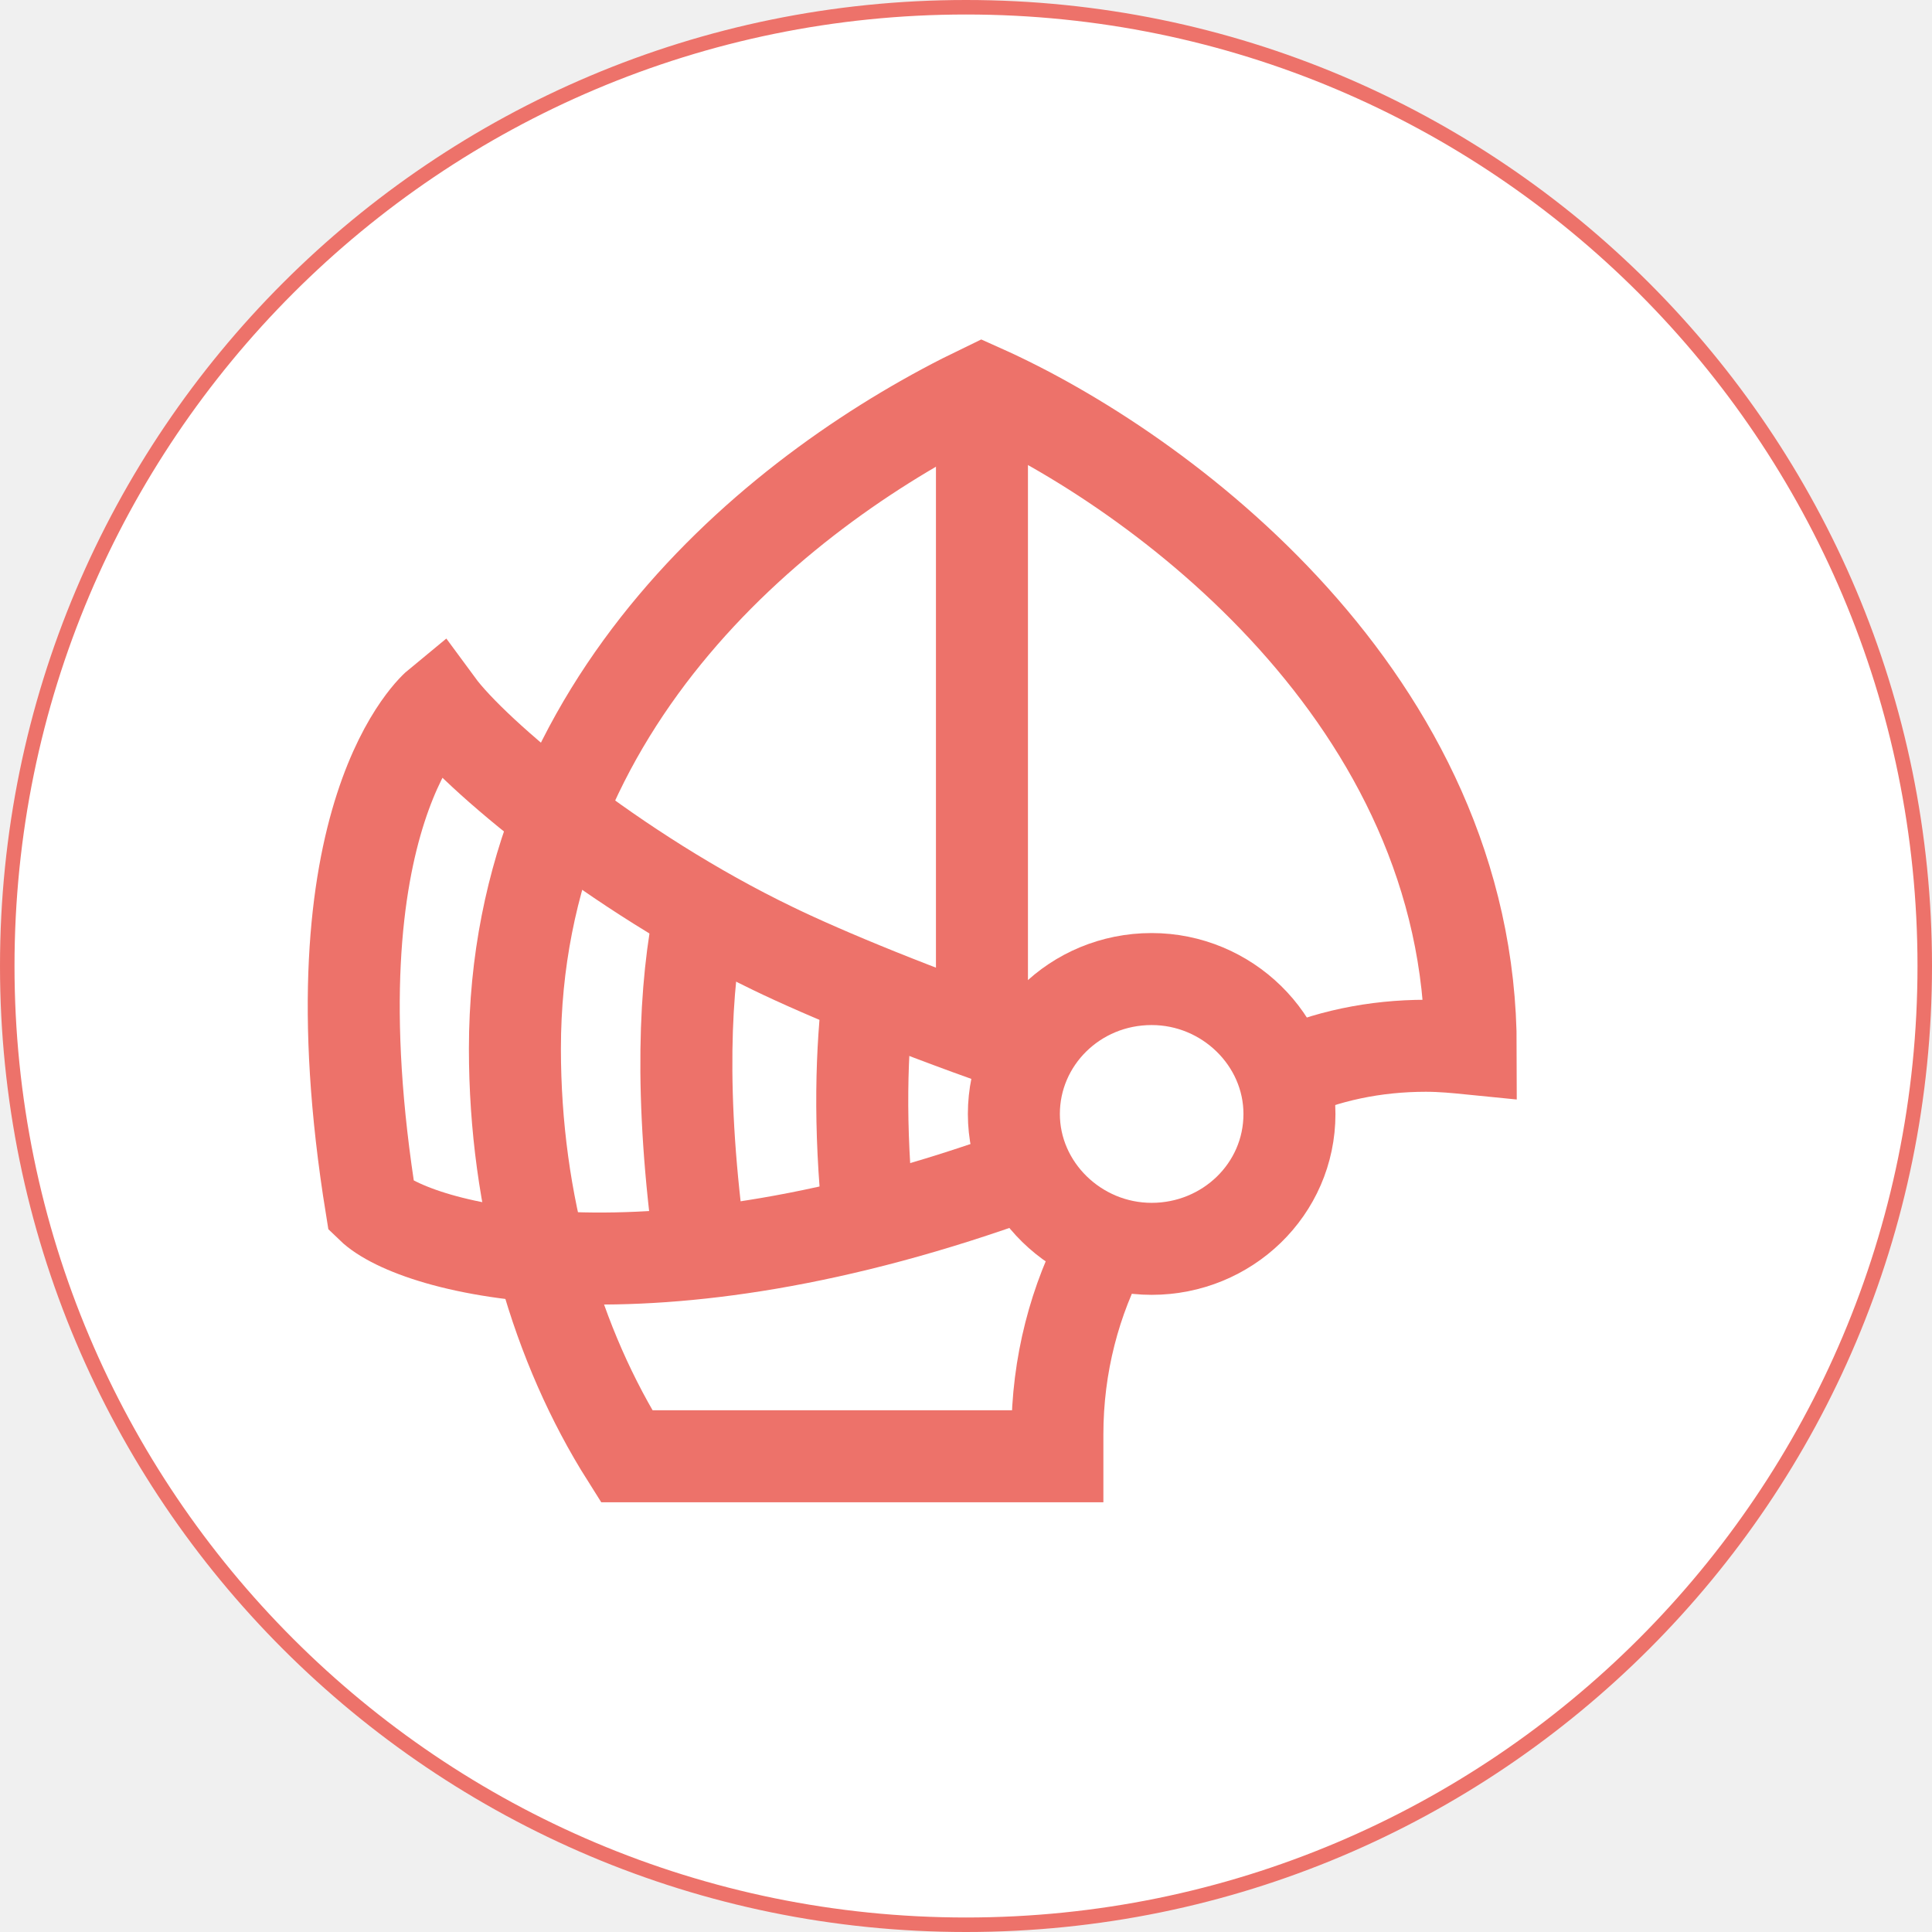
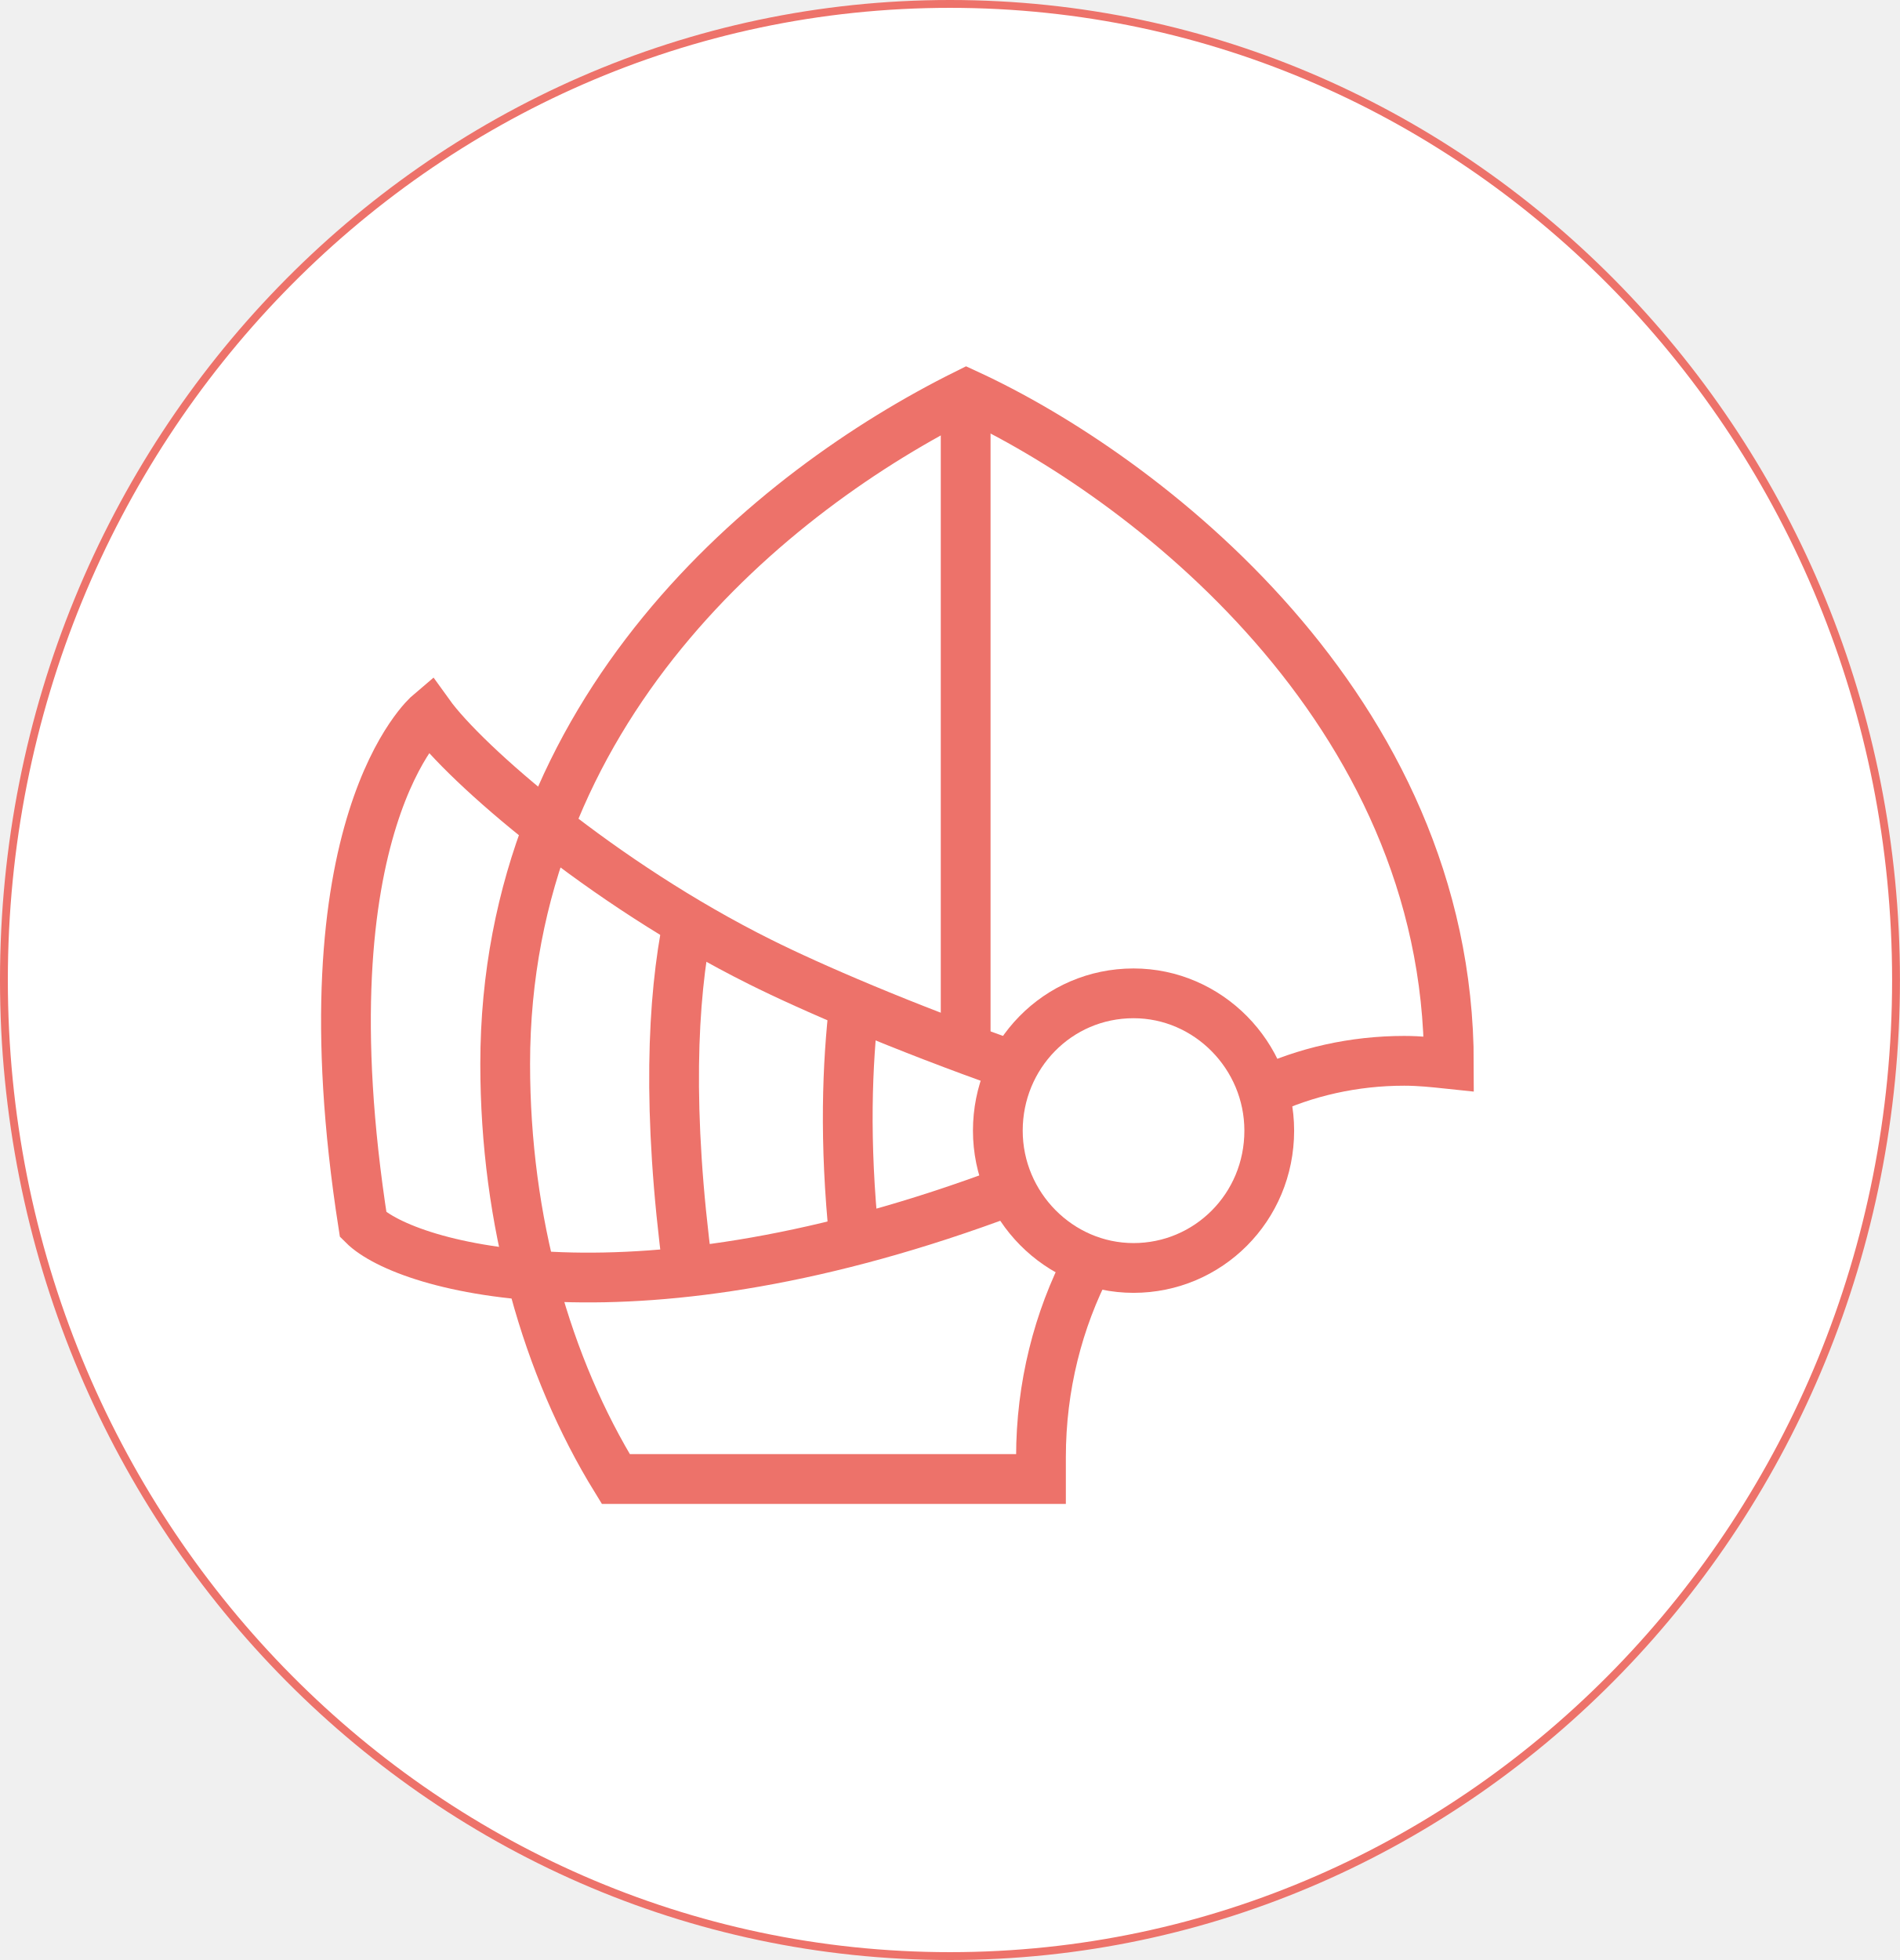
- <svg xmlns="http://www.w3.org/2000/svg" version="1.1" id="Layer_1" x="0px" y="0px" viewBox="0 0 600 600" xml:space="preserve" width="600" height="600">
-   <defs id="defs429">
- 	
- 	
- 	
- 
- 		
- 		
- 		
- 		
- 		
- 		
- 		
- 		
- 		
- 		
- 		
- 		
- 		
- 		
- 		
- 		
- 		
- 		
- 		
- 		
- 	
- 		
- 		
- 		
- 		
- 		
- 		
- 		
- 		
- 		
- 		
- 		
- 		
- 		
- 		
- 		
- 	</defs>
-   <style type="text/css" id="style2">
- 	.st0{fill:#1AAFB8;}
- 	.st1{fill:#FDFCDE;}
- 	.st2{fill:#FDD9B9;}
- 	.st3{fill:#ED726A;}
- 	.st4{fill-rule:evenodd;clip-rule:evenodd;fill:#FFFFFF;stroke:#0785DF;stroke-miterlimit:10;}
- 	.st5{fill-rule:evenodd;clip-rule:evenodd;fill:#FFFFFF;stroke:#ED726A;stroke-miterlimit:10;}
- 	.st6{fill-rule:evenodd;clip-rule:evenodd;fill:#FFFFFF;stroke:#1AAFB8;stroke-miterlimit:10;}
- 	.st7{fill:none;stroke:#0785DF;stroke-width:6.782;stroke-miterlimit:10;}
- 	.st8{fill:#0785DF;}
- 	.st9{fill:none;stroke:#0785DF;stroke-width:6.345;stroke-miterlimit:10;}
- 	.st10{fill:#0785DF;stroke:#0785DF;stroke-width:2.448;stroke-miterlimit:10;}
- 	.st11{fill:none;stroke:#0785DF;stroke-width:6.25;stroke-miterlimit:10;}
- 	.st12{fill:none;stroke:#1AAFB8;stroke-width:6.333;stroke-miterlimit:10;}
- 	.st13{fill:none;stroke:#1AAFB8;stroke-width:6.782;stroke-miterlimit:10;}
- 	.st14{fill:none;stroke:#1AAFB8;stroke-width:7;stroke-miterlimit:10;}
- 	.st15{fill:none;stroke:#ED726A;stroke-width:6;stroke-miterlimit:10;}
- 	.st16{fill:none;stroke:#0785DF;stroke-width:6;stroke-miterlimit:10;}
- 	.st17{fill:none;stroke:#1AAFB8;stroke-width:6.664;stroke-miterlimit:10;}
- 	.st18{fill:none;stroke:#ED726A;stroke-width:6.444;stroke-miterlimit:10;}
- 	.st19{fill:none;stroke:#0785DF;stroke-width:5.255;stroke-miterlimit:10;}
- 	.st20{fill:none;stroke:#0785DF;stroke-width:5;stroke-miterlimit:10;}
- 	.st21{fill:none;stroke:#0785DF;stroke-width:5.072;stroke-miterlimit:10;}
- 	.st22{fill:none;stroke:#ED726A;stroke-width:7;stroke-miterlimit:10;}
- 	.st23{fill:none;stroke:#ED726A;stroke-width:6.551;stroke-miterlimit:10;}
- 	.st24{fill:none;stroke:#ED726A;stroke-width:6.343;stroke-miterlimit:10;}
- 	.st25{fill-rule:evenodd;clip-rule:evenodd;fill:none;stroke:#1AAFB8;stroke-width:6.456;stroke-miterlimit:10;}
- 	.st26{fill:none;stroke:#ED726A;stroke-width:8;stroke-miterlimit:10;}
- 	.st27{fill:#FFFFFF;}
- </style>
-   <g id="g2484" transform="matrix(4.504505,0,0,4.504505,-1500.45,-2653.604)">
-     <circle class="st5" cx="399.7" cy="655.7" r="66.1" id="circle16" />
-     <g id="g290">
-       <path class="st24" d="m 421.5,663.3 c 3,-1.4 6.4,-2.1 9.9,-2.1 1.1,0 2.1,0.1 3.1,0.2 0,0 0,0 0,0 0,-24.1 -21.4,-39.9 -33.7,-45.4 -13.7,6.6 -32.2,21.4 -32.2,45.4 0,10.7 2.9,20.5 7.7,28.1 H 406 c 0,-0.5 0,-1 0,-1.5 0,-4.8 1.2,-9.3 3.3,-13.2" id="path276" />
-       <g id="g284">
-         <path class="st24" d="m 404,661.5 c -7.6,-2.6 -14.1,-5.3 -17.6,-7 -11,-5.3 -20.6,-13.4 -23.1,-16.8 0,0 -9,7.4 -4.6,34.6 3,2.9 18.9,7.3 45.1,-2.3" id="path278" />
-         <path class="st24" d="m 381.4,651.8 c -1.1,5.2 -1.5,12.8 0,23.6" id="path280" />
-         <path class="st24" d="m 393,657.3 c -0.5,4.1 -0.7,9.3 0,16" id="path282" />
-       </g>
-       <path class="st24" d="m 422,665.9 c 0,-5.1 -4.3,-9.3 -9.5,-9.3 -5.3,0 -9.5,4.2 -9.5,9.3 0,5.1 4.3,9.3 9.5,9.3 5.2,0 9.5,-4.1 9.5,-9.3 z" id="path286" />
-       <line class="st24" x1="400.8" y1="615.9" x2="400.8" y2="660.4" id="line288" />
-     </g>
-   </g>
+ <svg xmlns="http://www.w3.org/2000/svg" width="242.2" height="249.8" viewBox="0 0 242.2 249.8" fill="none" version="1.1" id="svg1052">
+   <defs id="defs1056" />
+   <path d="m 121.1,249.3 c 66.6,0 120.6,-55.7 120.6,-124.4 C 241.7,56.2 187.7,0.5 121.1,0.5 54.5,0.5 0.5,56.2 0.5,124.9 c 0,68.7 54,124.4 120.6,124.4 z" fill="#ffffff" stroke="#ed726a" stroke-miterlimit="10" id="path824" />
+   <path d="m 160.9,139.2 c 5.5,-2.6 11.7,-4 18.1,-4 2,0 3.8,0.2 5.7,0.4 0,-45.4 -39.1,-75.1 -61.5,-85.4 -25,12.4 -58.8,40.3 -58.8,85.4 0,20.1 5.3,38.6 14.1,52.9 h 54.2 c 0,-0.9 0,-1.9 0,-2.8 0,-9 2.2,-17.5 6,-24.8" stroke="#ed726a" stroke-width="6.343" stroke-miterlimit="10" id="path1018" />
+   <path d="M 129,135.8 C 115.1,130.9 103.3,125.8 96.9,122.6 76.8,112.6 59.3,97.4 54.7,91 c 0,0 -16.4,13.9 -8.4,65.1 5.5,5.5 34.5,13.7 82.3,-4.3" stroke="#ed726a" stroke-width="6.343" stroke-miterlimit="10" id="path1020" />
+   <path d="m 87.7,117.5 c -2,9.8 -2.7,24.1 0,44.4" stroke="#ed726a" stroke-width="6.343" stroke-miterlimit="10" id="path1022" />
+   <path d="m 108.9,127.9 c -0.9,7.7 -1.3,17.5 0,30.1" stroke="#ed726a" stroke-width="6.343" stroke-miterlimit="10" id="path1024" />
+   <path d="m 161.8,144.1 c 0,-9.6 -7.8,-17.5 -17.3,-17.5 -9.7,0 -17.3,7.9 -17.3,17.5 0,9.6 7.8,17.5 17.3,17.5 9.5,0 17.3,-7.7 17.3,-17.5 z" stroke="#ed726a" stroke-width="6.343" stroke-miterlimit="10" id="path1026" />
+   <path d="m 123.1,50 v 83.7" stroke="#ed726a" stroke-width="6.343" stroke-miterlimit="10" id="path1028" />
</svg>
